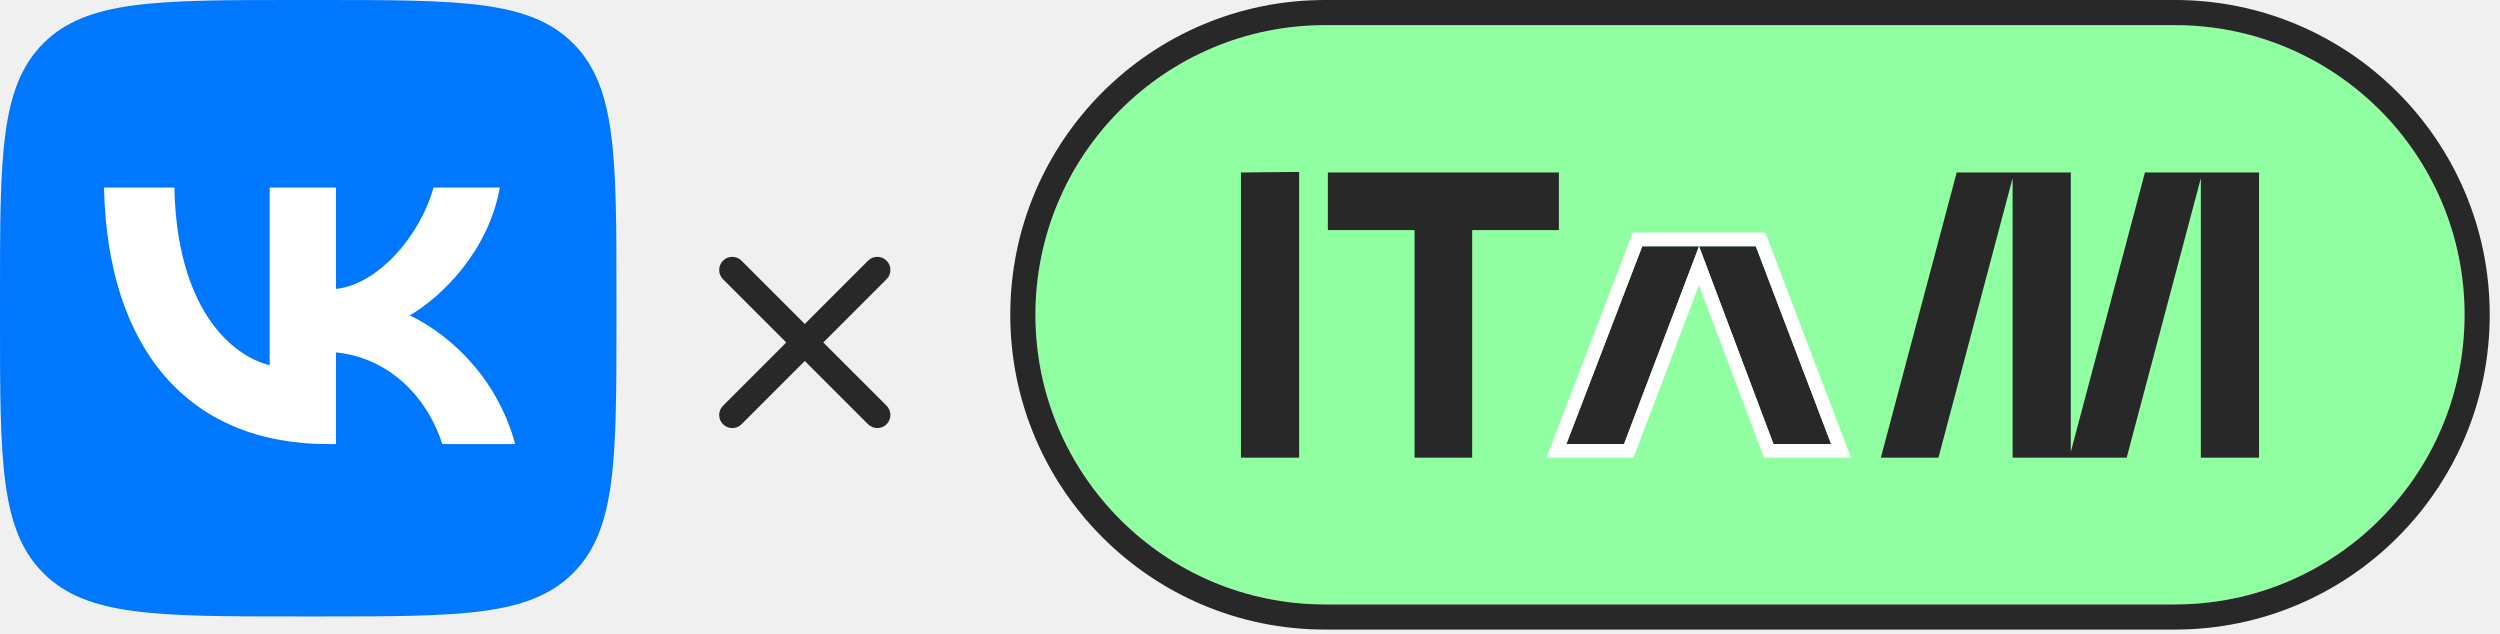
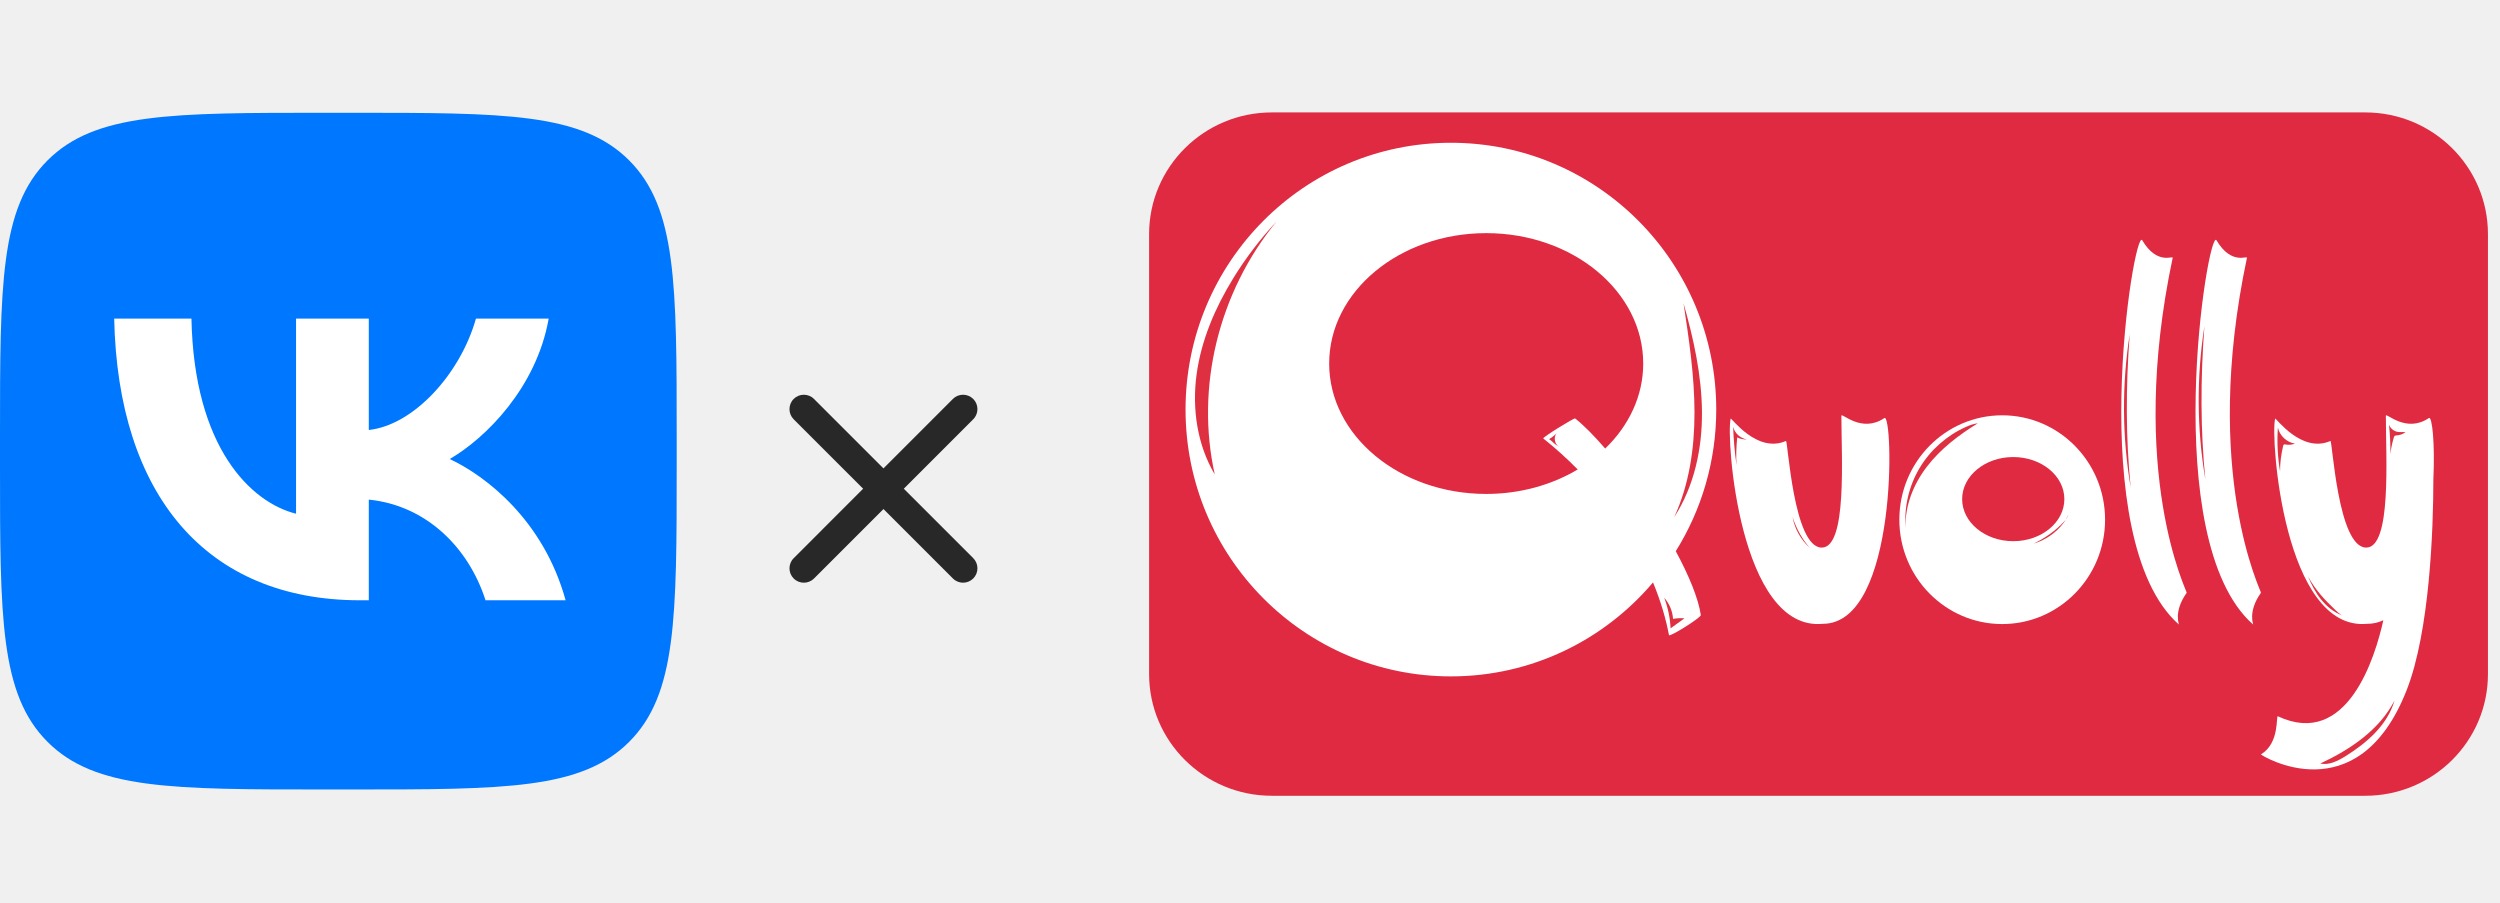
- <svg xmlns="http://www.w3.org/2000/svg" width="146" height="37" viewBox="0 0 146 37" fill="none">
-   <path d="M60.469 18.384C60.469 9.042 68.042 1.469 77.384 1.469L127.016 1.469C136.358 1.469 143.931 9.042 143.931 18.384C143.931 27.725 136.358 35.298 127.016 35.298L77.384 35.298C68.042 35.298 60.469 27.725 60.469 18.384Z" fill="#90FFA2" />
-   <path fill-rule="evenodd" clip-rule="evenodd" d="M77.384 0L127.016 0C137.169 0 145.4 8.231 145.4 18.384C145.4 28.537 137.169 36.767 127.016 36.767L77.384 36.767C67.231 36.767 59 28.537 59 18.384C59 8.231 67.231 0 77.384 0ZM77.384 1.469C68.042 1.469 60.469 9.042 60.469 18.384C60.469 27.726 68.042 35.299 77.384 35.299L127.016 35.299C136.358 35.299 143.931 27.726 143.931 18.384C143.931 9.042 136.358 1.469 127.016 1.469L77.384 1.469Z" fill="#282828" />
-   <path d="M75.87 26.729V10.04L72.472 10.073V26.729H75.87Z" fill="#282828" />
-   <path d="M82.611 13.438V26.729H85.975V13.438H91.039V10.073H77.547V13.438H82.611Z" fill="#282828" />
-   <path d="M125.264 10.073L120.934 26.396V10.073H114.271L109.841 26.729H113.205L117.536 10.406V26.729H124.198L128.529 10.406V26.729H131.927V10.073H125.264Z" fill="#282828" />
-   <path d="M103.571 25.928H106.935L102.538 14.38L99.224 14.38L95.909 14.38L91.479 25.928H94.843L99.224 14.38L103.571 25.928Z" fill="#282828" />
-   <path fill-rule="evenodd" clip-rule="evenodd" d="M103.017 26.729L99.221 16.646L95.397 26.729H90.314L95.359 13.579H99.225H103.091L108.098 26.729H103.017ZM99.224 14.38L103.571 25.928H106.936L102.539 14.38L99.224 14.38L95.91 14.38L91.479 25.928H94.844L99.224 14.38Z" fill="white" />
-   <path d="M0 17.28C0 9.134 0 5.061 2.531 2.531C5.061 0 9.134 0 17.28 0H18.72C26.866 0 30.939 0 33.469 2.531C36 5.061 36 9.134 36 17.28V18.72C36 26.866 36 30.939 33.469 33.469C30.939 36 26.866 36 18.72 36H17.28C9.134 36 5.061 36 2.531 33.469C0 30.939 0 26.866 0 18.72V17.28Z" fill="#0077FF" />
-   <path d="M19.155 25.935C10.95 25.935 6.27 20.31 6.075 10.95H10.185C10.32 17.82 13.35 20.73 15.75 21.33V10.95H19.62V16.875C21.99 16.62 24.48 13.92 25.32 10.95H29.19C28.545 14.61 25.845 17.31 23.925 18.42C25.845 19.32 28.92 21.675 30.09 25.935H25.83C24.915 23.085 22.635 20.88 19.62 20.58V25.935H19.155Z" fill="white" />
-   <path fill-rule="evenodd" clip-rule="evenodd" d="M51.775 15.223C52.074 15.52 52.075 16.004 51.777 16.303L43.308 24.775C43.01 25.074 42.525 25.075 42.225 24.777C41.926 24.48 41.925 23.996 42.223 23.697L50.692 15.225C50.99 14.926 51.475 14.925 51.775 15.223Z" fill="#282828" />
-   <path fill-rule="evenodd" clip-rule="evenodd" d="M42.223 15.225C42.52 14.926 43.004 14.925 43.303 15.223L51.775 23.692C52.074 23.99 52.075 24.475 51.777 24.775C51.48 25.074 50.996 25.075 50.697 24.777L42.225 16.308C41.926 16.01 41.925 15.525 42.223 15.225Z" fill="#282828" />
+ <svg xmlns="http://www.w3.org/2000/svg" width="133" height="48" viewBox="0 0 133 48" fill="none">
+   <path d="M0 23.28C0 15.134 0 11.061 2.531 8.531C5.061 6 9.134 6 17.28 6H18.72C26.866 6 30.939 6 33.469 8.531C36 11.061 36 15.134 36 23.28V24.72C36 32.866 36 36.939 33.469 39.469C30.939 42 26.866 42 18.72 42H17.28C9.134 42 5.061 42 2.531 39.469C0 36.939 0 32.866 0 24.72V23.28Z" fill="#0077FF" />
+   <path d="M19.155 31.935C10.95 31.935 6.27 26.31 6.075 16.95H10.185C10.32 23.82 13.35 26.73 15.75 27.33V16.95H19.62V22.875C21.99 22.62 24.48 19.92 25.32 16.95H29.19C28.545 20.61 25.845 23.31 23.925 24.42C25.845 25.32 28.92 27.675 30.09 31.935H25.83C24.915 29.085 22.635 26.88 19.62 26.58V31.935H19.155Z" fill="white" />
+   <g clip-path="url(#clip0_103_238)">
+     <path d="M61.132 35.858V12.457C61.132 8.88 64.055 5.981 67.661 5.981H125.83C129.437 5.981 132.359 8.88 132.359 12.457V35.858C132.359 39.436 129.436 42.335 125.83 42.335H67.661C64.055 42.335 61.132 39.435 61.132 35.858Z" fill="#DF2A42" />
+     <path d="M91.304 21.789C91.304 13.95 84.984 7.595 77.188 7.595C69.391 7.595 63.071 13.95 63.071 21.789C63.071 29.629 69.391 35.984 77.188 35.984C81.496 35.984 85.352 34.043 87.941 30.984C88.359 32.001 88.635 32.956 88.789 33.788C88.812 33.914 90.504 32.852 90.484 32.722C90.35 31.822 89.847 30.612 89.151 29.324C90.514 27.141 91.304 24.558 91.304 21.789ZM79.066 26.277C74.452 26.277 70.712 23.171 70.712 19.34C70.712 15.509 74.452 12.403 79.066 12.403C83.679 12.403 87.419 15.509 87.419 19.34C87.419 21.069 86.655 22.648 85.396 23.863C84.814 23.19 84.264 22.631 83.797 22.26C83.749 22.221 82.038 23.275 82.103 23.326C82.769 23.857 83.378 24.41 83.934 24.976C82.562 25.793 80.882 26.277 79.066 26.277Z" fill="white" />
+     <path d="M92.072 22.272C92.095 22.187 93.458 24.142 95.013 23.459C95.117 23.414 95.409 29.132 96.916 29.132C98.277 29.132 97.962 24.325 97.962 22.116C97.962 21.923 99.026 23.07 100.248 22.241C100.732 21.912 101.001 33.187 96.974 33.187C92.536 33.613 91.812 23.256 92.072 22.272Z" fill="white" />
+     <path d="M106.517 22.094C103.496 22.094 101.045 24.581 101.045 27.647C101.045 30.713 103.495 33.2 106.517 33.2C109.539 33.2 111.99 30.713 111.99 27.647C111.99 24.581 109.539 22.094 106.517 22.094ZM107.105 28.791C105.604 28.791 104.386 27.789 104.386 26.552C104.386 25.317 105.603 24.315 107.105 24.315C108.607 24.315 109.824 25.317 109.824 26.552C109.824 27.789 108.607 28.791 107.105 28.791Z" fill="white" />
+     <path d="M113.968 12.783C114.758 14.126 115.616 13.58 115.587 13.715C113.154 25.196 116.371 31.479 116.332 31.535C115.585 32.592 115.965 33.27 115.911 33.221C110.821 28.706 113.516 12.014 113.968 12.783Z" fill="white" />
+     <path d="M117.918 12.783C118.709 14.126 119.567 13.58 119.538 13.715C117.105 25.196 120.322 31.479 120.283 31.535C119.536 32.592 119.916 33.27 119.861 33.221C114.771 28.706 117.465 12.014 117.918 12.783Z" fill="white" />
+     <path d="M129.214 22.241C127.992 23.07 126.927 21.923 126.927 22.116C126.927 24.325 127.242 29.132 125.882 29.132C124.375 29.132 124.083 23.413 123.979 23.459C122.423 24.142 121.059 22.187 121.037 22.272C120.778 23.256 121.502 33.612 125.94 33.187C126.249 33.187 126.532 33.119 126.793 32.997C126.364 34.935 124.89 39.841 121.184 38.107C121.069 38.053 121.298 39.521 120.284 40.133C120.238 40.16 125.435 43.386 128.044 36.69C129.26 33.571 129.455 28.167 129.455 25.505V25.504C129.544 23.598 129.393 22.12 129.214 22.241Z" fill="white" />
+     <path d="M89.563 16.13C90.097 18.016 90.528 19.948 90.545 21.908C90.561 23.866 90.136 25.866 89.068 27.514C89.867 25.779 90.149 23.845 90.147 21.938C90.144 20.03 89.868 18.134 89.563 16.13Z" fill="#DF3042" />
+     <path d="M88.533 31.796C88.734 32.317 88.849 32.87 88.874 33.428C89.121 33.25 89.368 33.073 89.614 32.895C89.411 32.877 89.205 32.888 89.005 32.926C88.981 32.521 88.821 32.126 88.533 31.796Z" fill="#DF3042" />
+     <path d="M67.916 11.778C67.047 12.708 66.273 13.724 65.607 14.806C64.644 16.374 63.904 18.101 63.658 19.921C63.413 21.74 63.687 23.659 64.626 25.241C63.592 20.615 64.823 15.544 67.916 11.778Z" fill="#DF3042" />
+     <path d="M82.402 23.338C82.566 23.466 82.731 23.593 82.895 23.72L82.411 23.363C82.558 23.277 82.693 23.17 82.809 23.047C82.638 23.266 82.703 23.625 82.94 23.773C82.761 23.667 82.606 23.527 82.402 23.338Z" fill="#DF3042" />
+     <path d="M95.365 27.51C95.48 28.14 95.812 28.729 96.293 29.158C95.895 28.712 95.591 28.185 95.365 27.51Z" fill="#DF3042" />
+     <path d="M122.783 30.659C122.965 31.096 123.183 31.521 123.479 31.89C123.776 32.259 124.156 32.572 124.6 32.74C124.454 32.658 124.332 32.541 124.213 32.425C123.72 31.947 123.22 31.459 122.783 30.659Z" fill="#DF3042" />
+     <path d="M123.438 40.621C123.905 40.721 124.373 40.482 124.778 40.23C125.927 39.518 127.021 38.557 127.389 37.264C126.594 38.826 125.046 39.868 123.438 40.621Z" fill="#DF3042" />
+     <path d="M127.169 24.15C127.174 23.63 127.15 23.109 127.094 22.592C127.167 22.793 127.358 22.947 127.571 22.979C127.704 22.998 127.841 22.973 127.974 22.994C127.836 23.093 127.67 23.153 127.502 23.163C127.467 23.165 127.431 23.166 127.403 23.185C127.371 23.207 127.358 23.246 127.347 23.284C127.259 23.583 127.199 23.889 127.169 24.15Z" fill="#DF3042" />
+     <path d="M121.3 25.077C121.169 24.308 121.13 23.523 121.183 22.744C121.274 23.175 121.653 23.533 122.091 23.601C121.935 23.662 121.761 23.679 121.596 23.648C121.562 23.642 121.523 23.635 121.496 23.656C121.476 23.672 121.469 23.699 121.463 23.723C121.356 24.18 121.294 24.647 121.3 25.077Z" fill="#DF3042" />
+     <path d="M125.952 22.936C125.866 23.016 125.79 23.105 125.726 23.203Z" fill="#DF3042" />
+     <path d="M117.274 17.361C116.852 20.056 116.869 22.818 117.325 25.507C117.064 22.88 117.06 20.229 117.274 17.361Z" fill="#DF3042" />
+     <path d="M113.3 17.781C112.878 20.475 112.896 23.237 113.352 25.926C113.09 23.299 113.087 20.648 113.3 17.781Z" fill="#DF3042" />
+     <path d="M108.186 28.922C108.816 28.736 109.383 28.345 109.777 27.825C109.878 27.693 109.968 27.55 110.013 27.391C110.004 27.527 109.91 27.64 109.818 27.74C109.366 28.226 108.814 28.62 108.186 28.922Z" fill="#DF3042" />
+     <path d="M105.218 22.52C104.998 22.543 104.788 22.622 104.586 22.712C103.565 23.168 102.692 23.944 102.121 24.9C101.552 25.857 101.289 26.99 101.379 28.097C101.328 26.921 101.795 25.762 102.512 24.825C103.23 23.889 104.185 23.154 105.218 22.52Z" fill="#DF3042" />
+     <path d="M92.384 24.753C92.287 24.073 92.227 23.388 92.203 22.702C92.282 23.047 92.589 23.328 92.942 23.378C92.762 23.386 92.582 23.349 92.42 23.271C92.37 23.783 92.351 24.297 92.384 24.753Z" fill="#DF3042" />
+   </g>
+   <g clip-path="url(#clip1_103_238)">
+     <path fill-rule="evenodd" clip-rule="evenodd" d="M51.775 21.223C52.074 21.52 52.075 22.004 51.777 22.303L43.308 30.775C43.01 31.074 42.525 31.075 42.225 30.777C41.926 30.48 41.925 29.996 42.223 29.697L50.692 21.225C50.99 20.926 51.475 20.925 51.775 21.223Z" fill="#282828" />
+     <path fill-rule="evenodd" clip-rule="evenodd" d="M42.223 21.225C42.52 20.926 43.004 20.925 43.303 21.223L51.775 29.692C52.074 29.99 52.075 30.475 51.777 30.775C51.48 31.074 50.996 31.075 50.697 30.777L42.225 22.308C41.926 22.01 41.925 21.525 42.223 21.225Z" fill="#282828" />
+   </g>
+   <defs>
+     <clipPath id="clip0_103_238">
+       <rect width="71.537" height="47.306" fill="white" transform="translate(61)" />
+     </clipPath>
+     <clipPath id="clip1_103_238">
+       <rect width="13" height="13" fill="white" transform="translate(42 18)" />
+     </clipPath>
+   </defs>
</svg>
